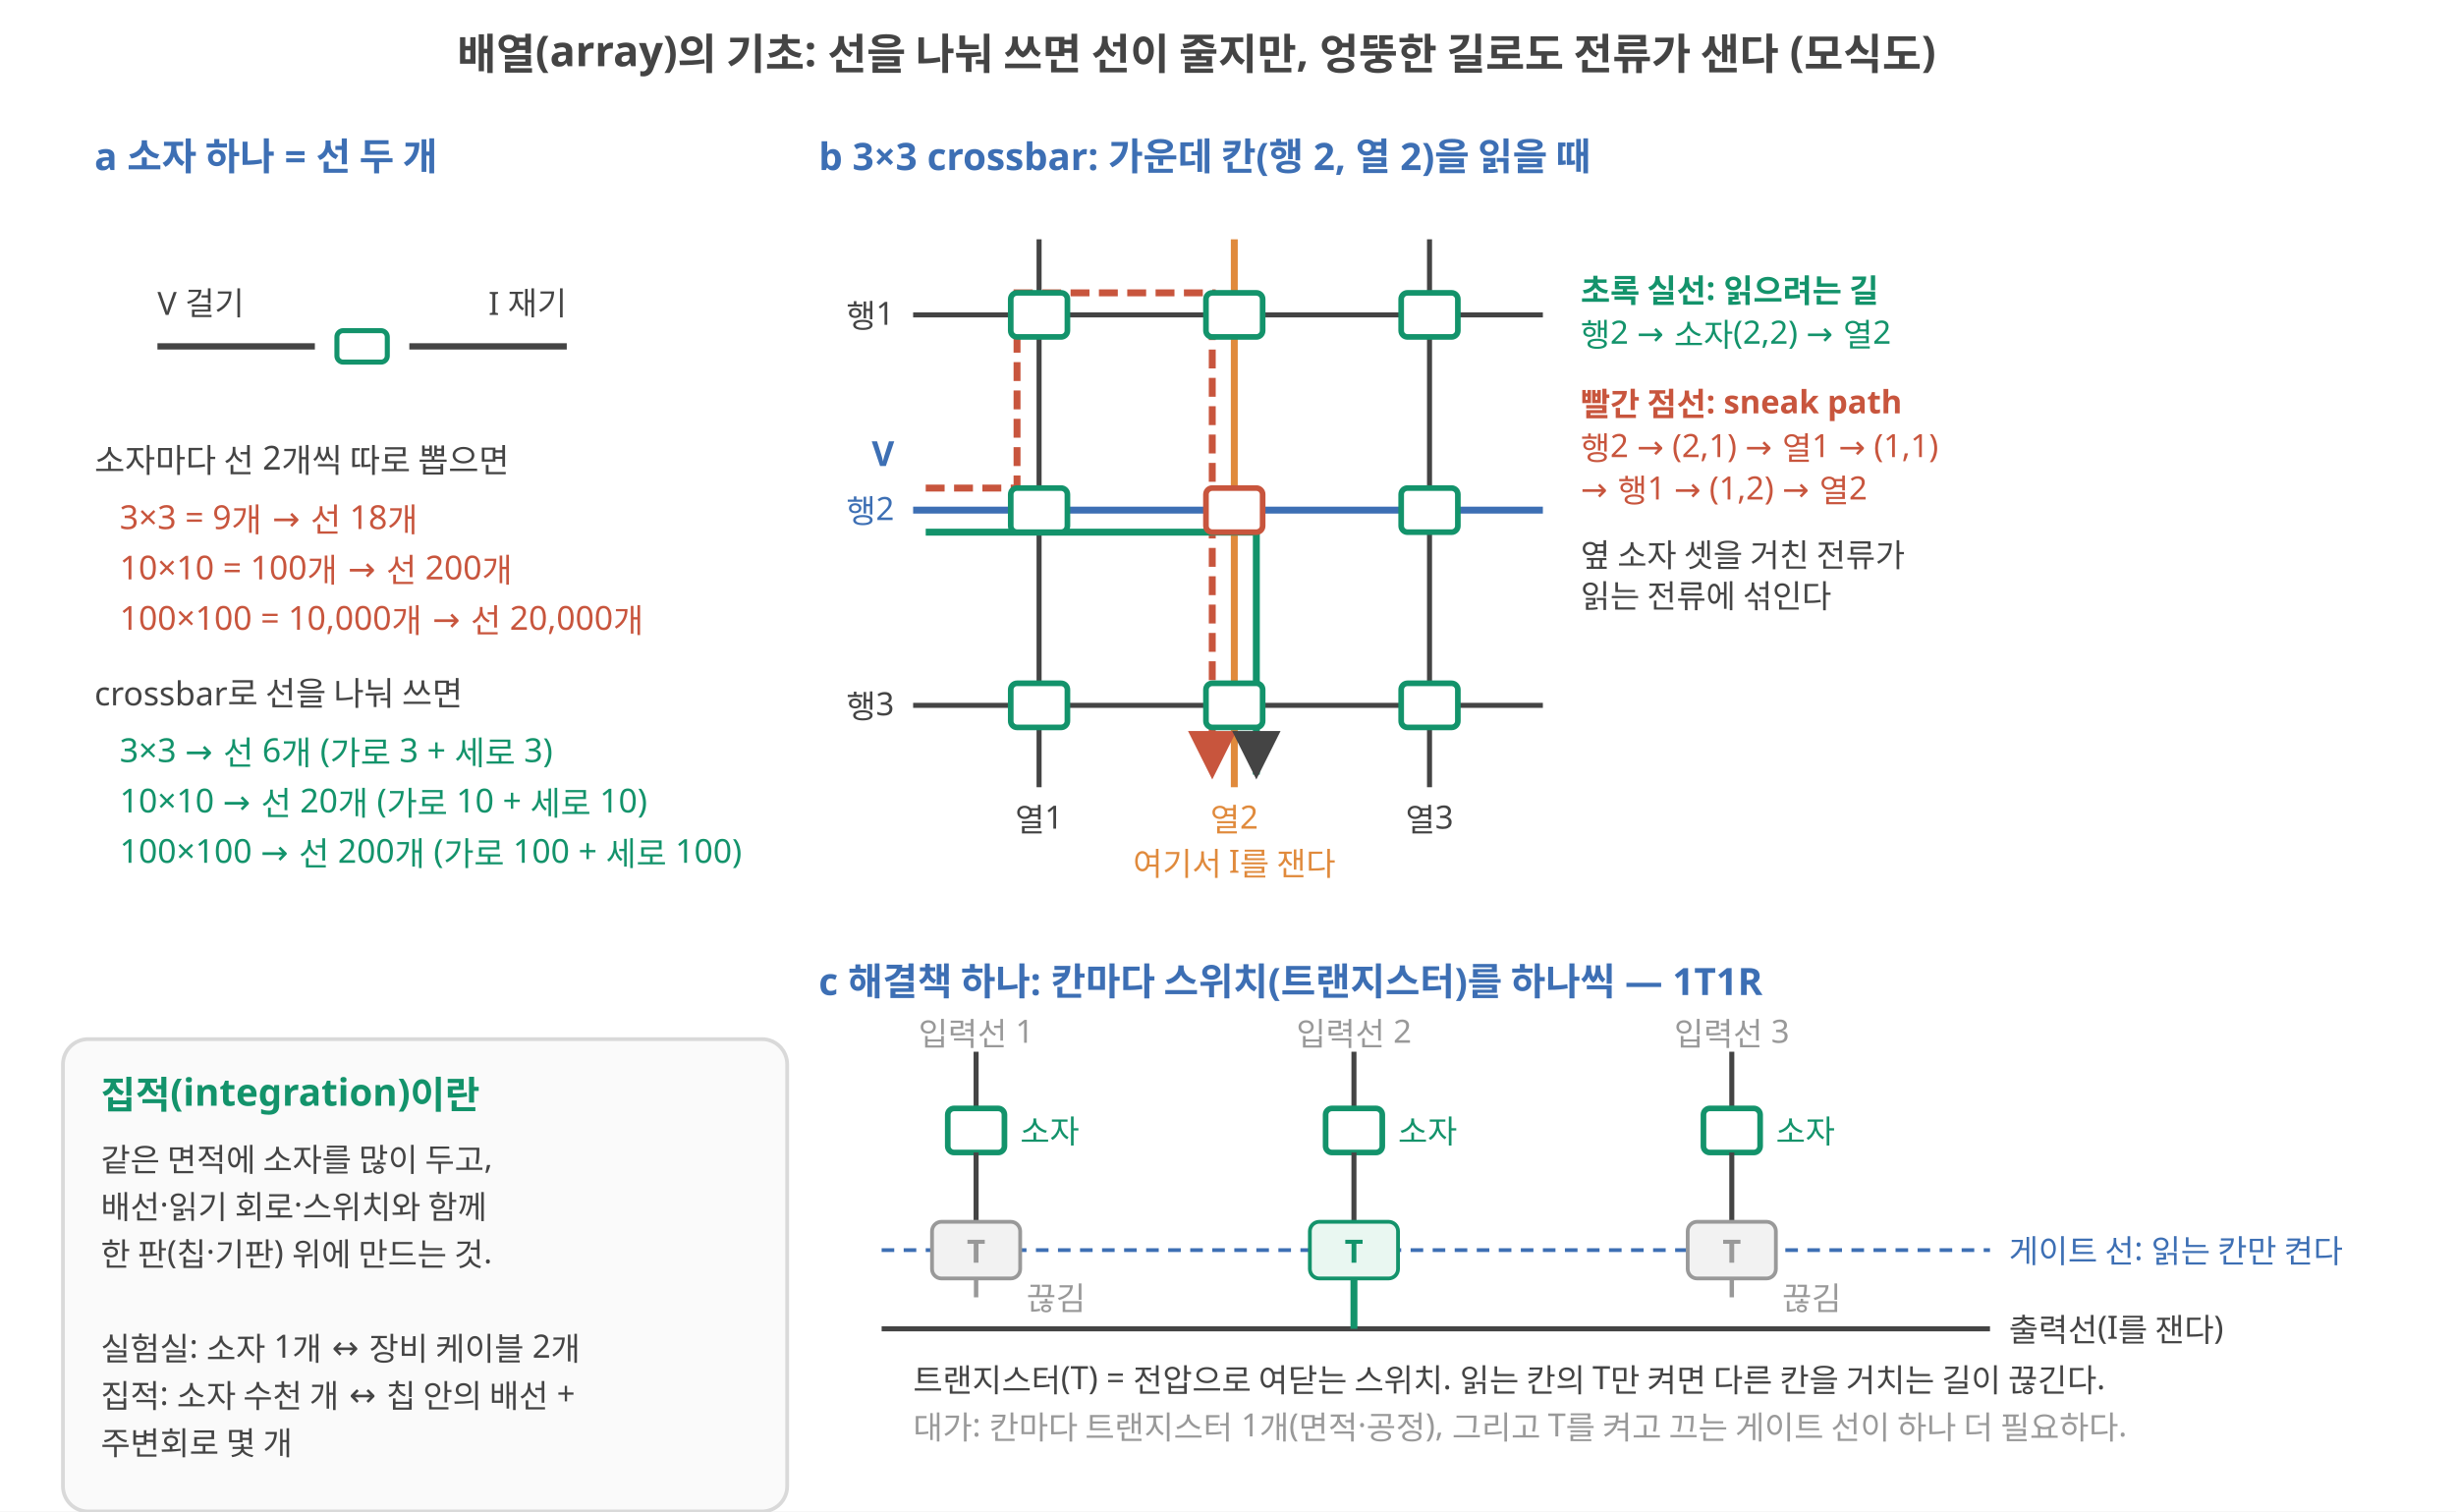
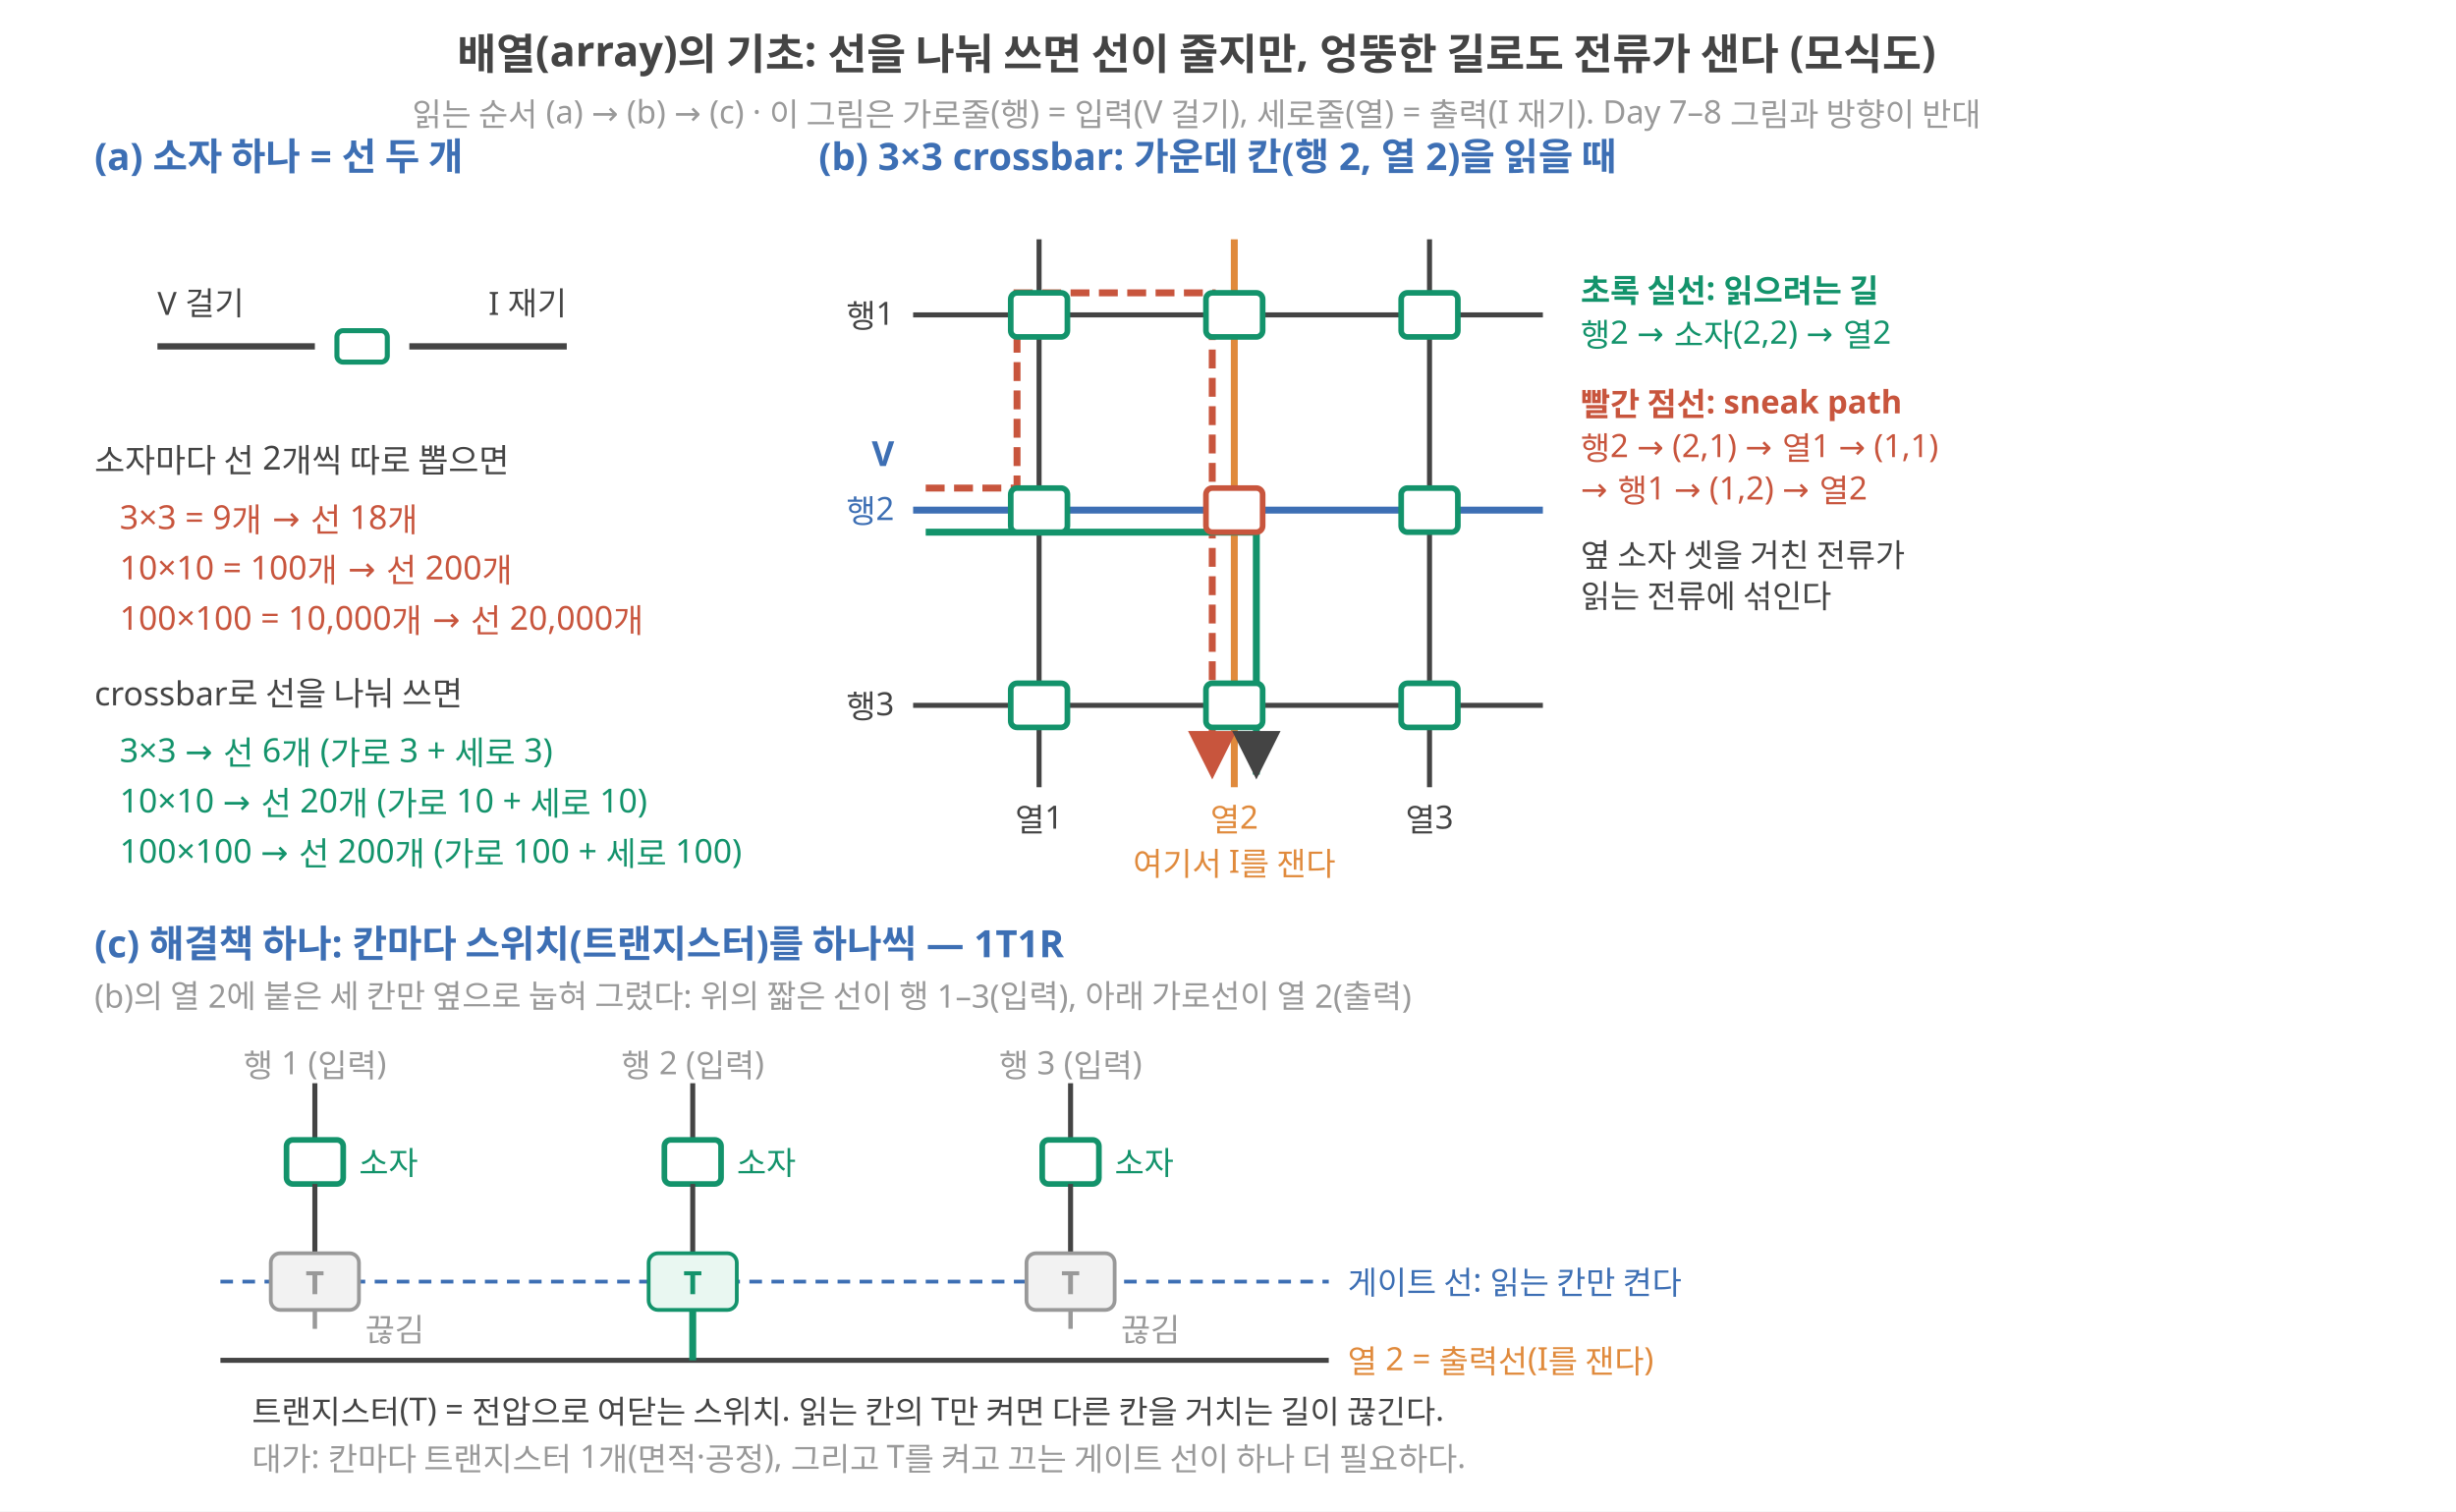
<svg xmlns="http://www.w3.org/2000/svg" viewBox="0 0 780 480" width="100%" font-family="Noto Sans KR, Malgun Gothic, sans-serif" font-size="13" fill="#444">
  <rect x="0" y="0" width="780" height="480" fill="#fff" />
  <defs>
    <marker id="arr" viewBox="0 0 10 10" refX="9" refY="5" markerWidth="7" markerHeight="7" orient="auto-start-reverse">
      <path d="M0,0 L10,5 L0,10 z" fill="#444" />
    </marker>
    <marker id="arrR" viewBox="0 0 10 10" refX="9" refY="5" markerWidth="7" markerHeight="7" orient="auto-start-reverse">
      <path d="M0,0 L10,5 L0,10 z" fill="#c8553d" />
    </marker>
  </defs>
  <text x="380" y="22" font-size="13.5" fill="#444" text-anchor="middle" font-weight="bold">배열(array)의 기초: 선을 나눠 쓰면 선이 줄지만, 엉뚱한 길로도 전류가 샌다 (모식도)</text>
-   <text x="30" y="54" font-size="12" fill="#3d6fb4" text-anchor="start" font-weight="bold">a  소자 하나 = 선 두 개</text>
+   <text x="380" y="40" font-size="10.2" fill="#999" text-anchor="middle" font-weight="normal">읽는 순서 (a) → (b) → (c) · 이 그림은 가로줄(행) = 입력(V 걸기), 세로줄(열) = 출력(I 재기). Day 7–8 그림과 방향이 반대</text>
+   <text x="30" y="54" font-size="12" fill="#3d6fb4" text-anchor="start" font-weight="bold">(a) 소자 하나 = 선 두 개</text>
  <line x1="50" y1="110" x2="100" y2="110" stroke="#444" stroke-width="2" />
  <rect x="107.0" y="105.0" width="16" height="10" rx="2" fill="#fff" stroke="#13936b" stroke-width="1.6" />
  <line x1="130" y1="110" x2="180" y2="110" stroke="#444" stroke-width="2" />
  <text x="50" y="100" font-size="10.2" fill="#444" text-anchor="start" font-weight="normal">V 걸기</text>
  <text x="180" y="100" font-size="10.2" fill="#444" text-anchor="end" font-weight="normal">I 재기</text>
  <text x="30" y="150" font-size="10.5" fill="#444" text-anchor="start" font-weight="normal">소자마다 선 2개씩 따로 뽑으면</text>
  <text x="38" y="168" font-size="10.5" fill="#c8553d" text-anchor="start" font-weight="normal">3×3 = 9개 → 선 18개</text>
  <text x="38" y="184" font-size="10.5" fill="#c8553d" text-anchor="start" font-weight="normal">10×10 = 100개 → 선 200개</text>
  <text x="38" y="200" font-size="10.5" fill="#c8553d" text-anchor="start" font-weight="normal">100×100 = 10,000개 → 선 20,000개</text>
  <text x="30" y="224" font-size="10.5" fill="#444" text-anchor="start" font-weight="normal">crossbar로 선을 나눠 쓰면</text>
  <text x="38" y="242" font-size="10.5" fill="#13936b" text-anchor="start" font-weight="normal">3×3 → 선 6개 (가로 3 + 세로 3)</text>
  <text x="38" y="258" font-size="10.5" fill="#13936b" text-anchor="start" font-weight="normal">10×10 → 선 20개 (가로 10 + 세로 10)</text>
  <text x="38" y="274" font-size="10.5" fill="#13936b" text-anchor="start" font-weight="normal">100×100 → 선 200개 (가로 100 + 세로 100)</text>
-   <text x="260" y="54" font-size="12" fill="#3d6fb4" text-anchor="start" font-weight="bold">b  3×3 crossbar: 가운데 칸(행 2, 열 2)을 읽을 때</text>
+   <text x="260" y="54" font-size="12" fill="#3d6fb4" text-anchor="start" font-weight="bold">(b) 3×3 crossbar: 가운데 칸(행 2, 열 2)을 읽을 때</text>
  <line x1="290" y1="100" x2="490" y2="100" stroke="#444" stroke-width="1.6" />
  <text x="284" y="104" font-size="10.2" fill="#444" text-anchor="end" font-weight="normal">행1</text>
  <line x1="290" y1="162" x2="490" y2="162" stroke="#3d6fb4" stroke-width="2.2" />
  <text x="284" y="166" font-size="10.2" fill="#3d6fb4" text-anchor="end" font-weight="normal">행2</text>
  <line x1="290" y1="224" x2="490" y2="224" stroke="#444" stroke-width="1.6" />
  <text x="284" y="228" font-size="10.2" fill="#444" text-anchor="end" font-weight="normal">행3</text>
  <line x1="330" y1="76" x2="330" y2="250" stroke="#444" stroke-width="1.6" />
  <text x="330" y="264" font-size="10.2" fill="#444" text-anchor="middle" font-weight="normal">열1</text>
  <line x1="392" y1="76" x2="392" y2="250" stroke="#e08a3c" stroke-width="2.2" />
  <text x="392" y="264" font-size="10.2" fill="#e08a3c" text-anchor="middle" font-weight="normal">열2</text>
  <line x1="454" y1="76" x2="454" y2="250" stroke="#444" stroke-width="1.6" />
  <text x="454" y="264" font-size="10.2" fill="#444" text-anchor="middle" font-weight="normal">열3</text>
  <polyline points="294.0,155.0 323.0,155.0 323.0,93.0 385.0,93.0 385.0,246.0" fill="none" stroke="#c8553d" stroke-width="2.2" stroke-dasharray="6 3" marker-end="url(#arrR)" />
  <polyline points="294,169 399,169 399,246" fill="none" stroke="#13936b" stroke-width="2.2" marker-end="url(#arr)" />
  <rect x="321" y="93" width="18" height="14" rx="2" fill="#fff" stroke="#13936b" stroke-width="1.8" />
  <rect x="383" y="93" width="18" height="14" rx="2" fill="#fff" stroke="#13936b" stroke-width="1.8" />
  <rect x="445" y="93" width="18" height="14" rx="2" fill="#fff" stroke="#13936b" stroke-width="1.8" />
  <rect x="321" y="155" width="18" height="14" rx="2" fill="#fff" stroke="#13936b" stroke-width="1.8" />
  <rect x="383" y="155" width="18" height="14" rx="2" fill="#fff" stroke="#c8553d" stroke-width="1.8" />
  <rect x="445" y="155" width="18" height="14" rx="2" fill="#fff" stroke="#13936b" stroke-width="1.8" />
  <rect x="321" y="217" width="18" height="14" rx="2" fill="#fff" stroke="#13936b" stroke-width="1.8" />
  <rect x="383" y="217" width="18" height="14" rx="2" fill="#fff" stroke="#13936b" stroke-width="1.8" />
  <rect x="445" y="217" width="18" height="14" rx="2" fill="#fff" stroke="#13936b" stroke-width="1.8" />
  <text x="284" y="148" font-size="11" fill="#3d6fb4" text-anchor="end" font-weight="bold">V</text>
  <text x="392" y="278" font-size="10.2" fill="#e08a3c" text-anchor="middle" font-weight="normal">여기서 I를 잰다</text>
  <text x="502" y="96" font-size="10.2" fill="#13936b" text-anchor="start" font-weight="bold">초록 실선: 읽으려는 길</text>
  <text x="502" y="110" font-size="10.2" fill="#13936b" text-anchor="start" font-weight="normal">행2 → 소자(2,2) → 열2</text>
  <text x="502" y="132" font-size="10.2" fill="#c8553d" text-anchor="start" font-weight="bold">빨간 점선: sneak path</text>
  <text x="502" y="146" font-size="10.2" fill="#c8553d" text-anchor="start" font-weight="normal">행2 → (2,1) → 열1 → (1,1)</text>
  <text x="502" y="159" font-size="10.2" fill="#c8553d" text-anchor="start" font-weight="normal">→ 행1 → (1,2) → 열2</text>
  <text x="502" y="180" font-size="10.2" fill="#444" text-anchor="start" font-weight="normal">옆 소자 셋을 거친 전류가</text>
  <text x="502" y="193" font-size="10.2" fill="#444" text-anchor="start" font-weight="normal">읽는 전류에 섞인다</text>
-   <text x="260" y="316" font-size="12" fill="#3d6fb4" text-anchor="start" font-weight="bold">c  해결책 하나: 칸마다 스위치(트랜지스터)를 하나씩 — 1T1R</text>
-   <line x1="280" y1="422" x2="632" y2="422" stroke="#444" stroke-width="1.6" />
-   <text x="638" y="426" font-size="10.2" fill="#444" text-anchor="start" font-weight="normal">출력선(I를 잰다)</text>
-   <line x1="280" y1="397" x2="632" y2="397" stroke="#3d6fb4" stroke-width="1.2" stroke-dasharray="4 3" />
-   <text x="638" y="401" font-size="10.2" fill="#3d6fb4" text-anchor="start" font-weight="normal">게이트 선: 읽는 칸만 켠다</text>
-   <line x1="310" y1="334" x2="310" y2="352" stroke="#444" stroke-width="1.6" />
-   <text x="310" y="332" font-size="10.2" fill="#999" text-anchor="middle" font-weight="normal">입력선 1</text>
-   <rect x="301" y="352" width="18" height="14" rx="2" fill="#fff" stroke="#13936b" stroke-width="1.8" />
-   <line x1="310" y1="366" x2="310" y2="388" stroke="#444" stroke-width="1.6" />
-   <rect x="296" y="388" width="28" height="18" rx="3" fill="#f2f2f2" stroke="#999" stroke-width="1.2" />
-   <text x="310" y="401" font-size="10.2" fill="#999" text-anchor="middle" font-weight="bold">T</text>
-   <line x1="310" y1="406" x2="310" y2="412" stroke="#999" stroke-width="1.4" />
-   <text x="326" y="416" font-size="10.2" fill="#999" text-anchor="start" font-weight="normal">끊김</text>
-   <text x="324" y="363" font-size="10.2" fill="#13936b" text-anchor="start" font-weight="normal">소자</text>
-   <line x1="430" y1="334" x2="430" y2="352" stroke="#444" stroke-width="1.6" />
-   <text x="430" y="332" font-size="10.2" fill="#999" text-anchor="middle" font-weight="normal">입력선 2</text>
-   <rect x="421" y="352" width="18" height="14" rx="2" fill="#fff" stroke="#13936b" stroke-width="1.8" />
-   <line x1="430" y1="366" x2="430" y2="388" stroke="#444" stroke-width="1.6" />
-   <rect x="416" y="388" width="28" height="18" rx="3" fill="#e9f7f1" stroke="#13936b" stroke-width="1.2" />
-   <text x="430" y="401" font-size="10.2" fill="#13936b" text-anchor="middle" font-weight="bold">T</text>
-   <line x1="430" y1="406" x2="430" y2="422" stroke="#13936b" stroke-width="2.2" />
-   <text x="444" y="363" font-size="10.2" fill="#13936b" text-anchor="start" font-weight="normal">소자</text>
-   <line x1="550" y1="334" x2="550" y2="352" stroke="#444" stroke-width="1.6" />
-   <text x="550" y="332" font-size="10.2" fill="#999" text-anchor="middle" font-weight="normal">입력선 3</text>
-   <rect x="541" y="352" width="18" height="14" rx="2" fill="#fff" stroke="#13936b" stroke-width="1.8" />
-   <line x1="550" y1="366" x2="550" y2="388" stroke="#444" stroke-width="1.6" />
-   <rect x="536" y="388" width="28" height="18" rx="3" fill="#f2f2f2" stroke="#999" stroke-width="1.2" />
-   <text x="550" y="401" font-size="10.2" fill="#999" text-anchor="middle" font-weight="bold">T</text>
-   <line x1="550" y1="406" x2="550" y2="412" stroke="#999" stroke-width="1.4" />
-   <text x="566" y="416" font-size="10.2" fill="#999" text-anchor="start" font-weight="normal">끊김</text>
-   <text x="564" y="363" font-size="10.2" fill="#13936b" text-anchor="start" font-weight="normal">소자</text>
-   <text x="290" y="442" font-size="10.2" fill="#444" text-anchor="start" font-weight="normal">트랜지스터(T) = 전압으로 여닫는 스위치. 읽는 칸의 T만 켜면 다른 칸을 거치는 길이 끊긴다.</text>
-   <text x="290" y="457" font-size="10.2" fill="#999" text-anchor="start" font-weight="normal">대가: 칸마다 트랜지스터 1개(면적·공정), 그리고 T를 켜고 끄는 게이트 선이 하나 더 필요하다.</text>
-   <rect x="20" y="330" width="230" height="150" rx="8" fill="#fafafa" stroke="#d9d9d9" stroke-width="1.2" />
-   <text x="32" y="352" font-size="12" fill="#13936b" text-anchor="start" font-weight="bold">집적(integration)이란</text>
-   <text x="32" y="372" font-size="10.2" fill="#444" text-anchor="start" font-weight="normal">같은 면적에 소자를 많이 두고,</text>
-   <text x="32" y="387" font-size="10.2" fill="#444" text-anchor="start" font-weight="normal">배선·읽기 회로·스위치와 함께</text>
-   <text x="32" y="402" font-size="10.2" fill="#444" text-anchor="start" font-weight="normal">한 판(칩·기판) 위에 만드는 것.</text>
-   <text x="32" y="417" font-size="10.2" fill="#444" text-anchor="start" font-weight="normal" />
-   <text x="32" y="432" font-size="10.2" fill="#444" text-anchor="start" font-weight="normal">실험실: 소자 1개 ↔ 장비 케이블 2개</text>
-   <text x="32" y="447" font-size="10.2" fill="#444" text-anchor="start" font-weight="normal">집적: 소자 수천 개 ↔ 칩 안의 배선 +</text>
-   <text x="32" y="462" font-size="10.2" fill="#444" text-anchor="start" font-weight="normal">주변회로 몇 개</text>
+   <text x="30" y="304" font-size="12" fill="#3d6fb4" text-anchor="start" font-weight="bold">(c) 해결책 하나: 칸마다 스위치(트랜지스터)를 하나씩 — 1T1R</text>
+   <text x="30" y="320" font-size="10.2" fill="#999" text-anchor="start" font-weight="normal">(b)의 열 2에 붙은 세 칸만 옆으로 눕혀 그렸다: 위의 짧은 선이 행 1–3(입력), 아래 가로선이 열 2(출력)</text>
+   <line x1="70" y1="432" x2="422" y2="432" stroke="#444" stroke-width="1.6" />
+   <text x="428" y="436" font-size="10.2" fill="#e08a3c" text-anchor="start" font-weight="normal">열 2 = 출력선(I를 잰다)</text>
+   <line x1="70" y1="407" x2="422" y2="407" stroke="#3d6fb4" stroke-width="1.2" stroke-dasharray="4 3" />
+   <text x="428" y="411" font-size="10.2" fill="#3d6fb4" text-anchor="start" font-weight="normal">게이트 선: 읽는 칸만 켠다</text>
+   <line x1="100" y1="344" x2="100" y2="362" stroke="#444" stroke-width="1.6" />
+   <text x="100" y="342" font-size="10.2" fill="#999" text-anchor="middle" font-weight="normal">행 1 (입력)</text>
+   <rect x="91" y="362" width="18" height="14" rx="2" fill="#fff" stroke="#13936b" stroke-width="1.8" />
+   <line x1="100" y1="376" x2="100" y2="398" stroke="#444" stroke-width="1.6" />
+   <rect x="86" y="398" width="28" height="18" rx="3" fill="#f2f2f2" stroke="#999" stroke-width="1.2" />
+   <text x="100" y="411" font-size="10.2" fill="#999" text-anchor="middle" font-weight="bold">T</text>
+   <line x1="100" y1="416" x2="100" y2="422" stroke="#999" stroke-width="1.4" />
+   <text x="116" y="426" font-size="10.2" fill="#999" text-anchor="start" font-weight="normal">끊김</text>
+   <text x="114" y="373" font-size="10.2" fill="#13936b" text-anchor="start" font-weight="normal">소자</text>
+   <line x1="220" y1="344" x2="220" y2="362" stroke="#444" stroke-width="1.6" />
+   <text x="220" y="342" font-size="10.2" fill="#999" text-anchor="middle" font-weight="normal">행 2 (입력)</text>
+   <rect x="211" y="362" width="18" height="14" rx="2" fill="#fff" stroke="#13936b" stroke-width="1.8" />
+   <line x1="220" y1="376" x2="220" y2="398" stroke="#444" stroke-width="1.6" />
+   <rect x="206" y="398" width="28" height="18" rx="3" fill="#e9f7f1" stroke="#13936b" stroke-width="1.2" />
+   <text x="220" y="411" font-size="10.2" fill="#13936b" text-anchor="middle" font-weight="bold">T</text>
+   <line x1="220" y1="416" x2="220" y2="432" stroke="#13936b" stroke-width="2.2" />
+   <text x="234" y="373" font-size="10.2" fill="#13936b" text-anchor="start" font-weight="normal">소자</text>
+   <line x1="340" y1="344" x2="340" y2="362" stroke="#444" stroke-width="1.6" />
+   <text x="340" y="342" font-size="10.2" fill="#999" text-anchor="middle" font-weight="normal">행 3 (입력)</text>
+   <rect x="331" y="362" width="18" height="14" rx="2" fill="#fff" stroke="#13936b" stroke-width="1.8" />
+   <line x1="340" y1="376" x2="340" y2="398" stroke="#444" stroke-width="1.6" />
+   <rect x="326" y="398" width="28" height="18" rx="3" fill="#f2f2f2" stroke="#999" stroke-width="1.2" />
+   <text x="340" y="411" font-size="10.2" fill="#999" text-anchor="middle" font-weight="bold">T</text>
+   <line x1="340" y1="416" x2="340" y2="422" stroke="#999" stroke-width="1.4" />
+   <text x="356" y="426" font-size="10.2" fill="#999" text-anchor="start" font-weight="normal">끊김</text>
+   <text x="354" y="373" font-size="10.2" fill="#13936b" text-anchor="start" font-weight="normal">소자</text>
+   <text x="80" y="452" font-size="10.2" fill="#444" text-anchor="start" font-weight="normal">트랜지스터(T) = 전압으로 여닫는 스위치. 읽는 칸의 T만 켜면 다른 칸을 거치는 길이 끊긴다.</text>
+   <text x="80" y="467" font-size="10.2" fill="#999" text-anchor="start" font-weight="normal">대가: 칸마다 트랜지스터 1개(면적·공정), 그리고 T를 켜고 끄는 게이트 선이 하나 더 필요하다.</text>
</svg>
